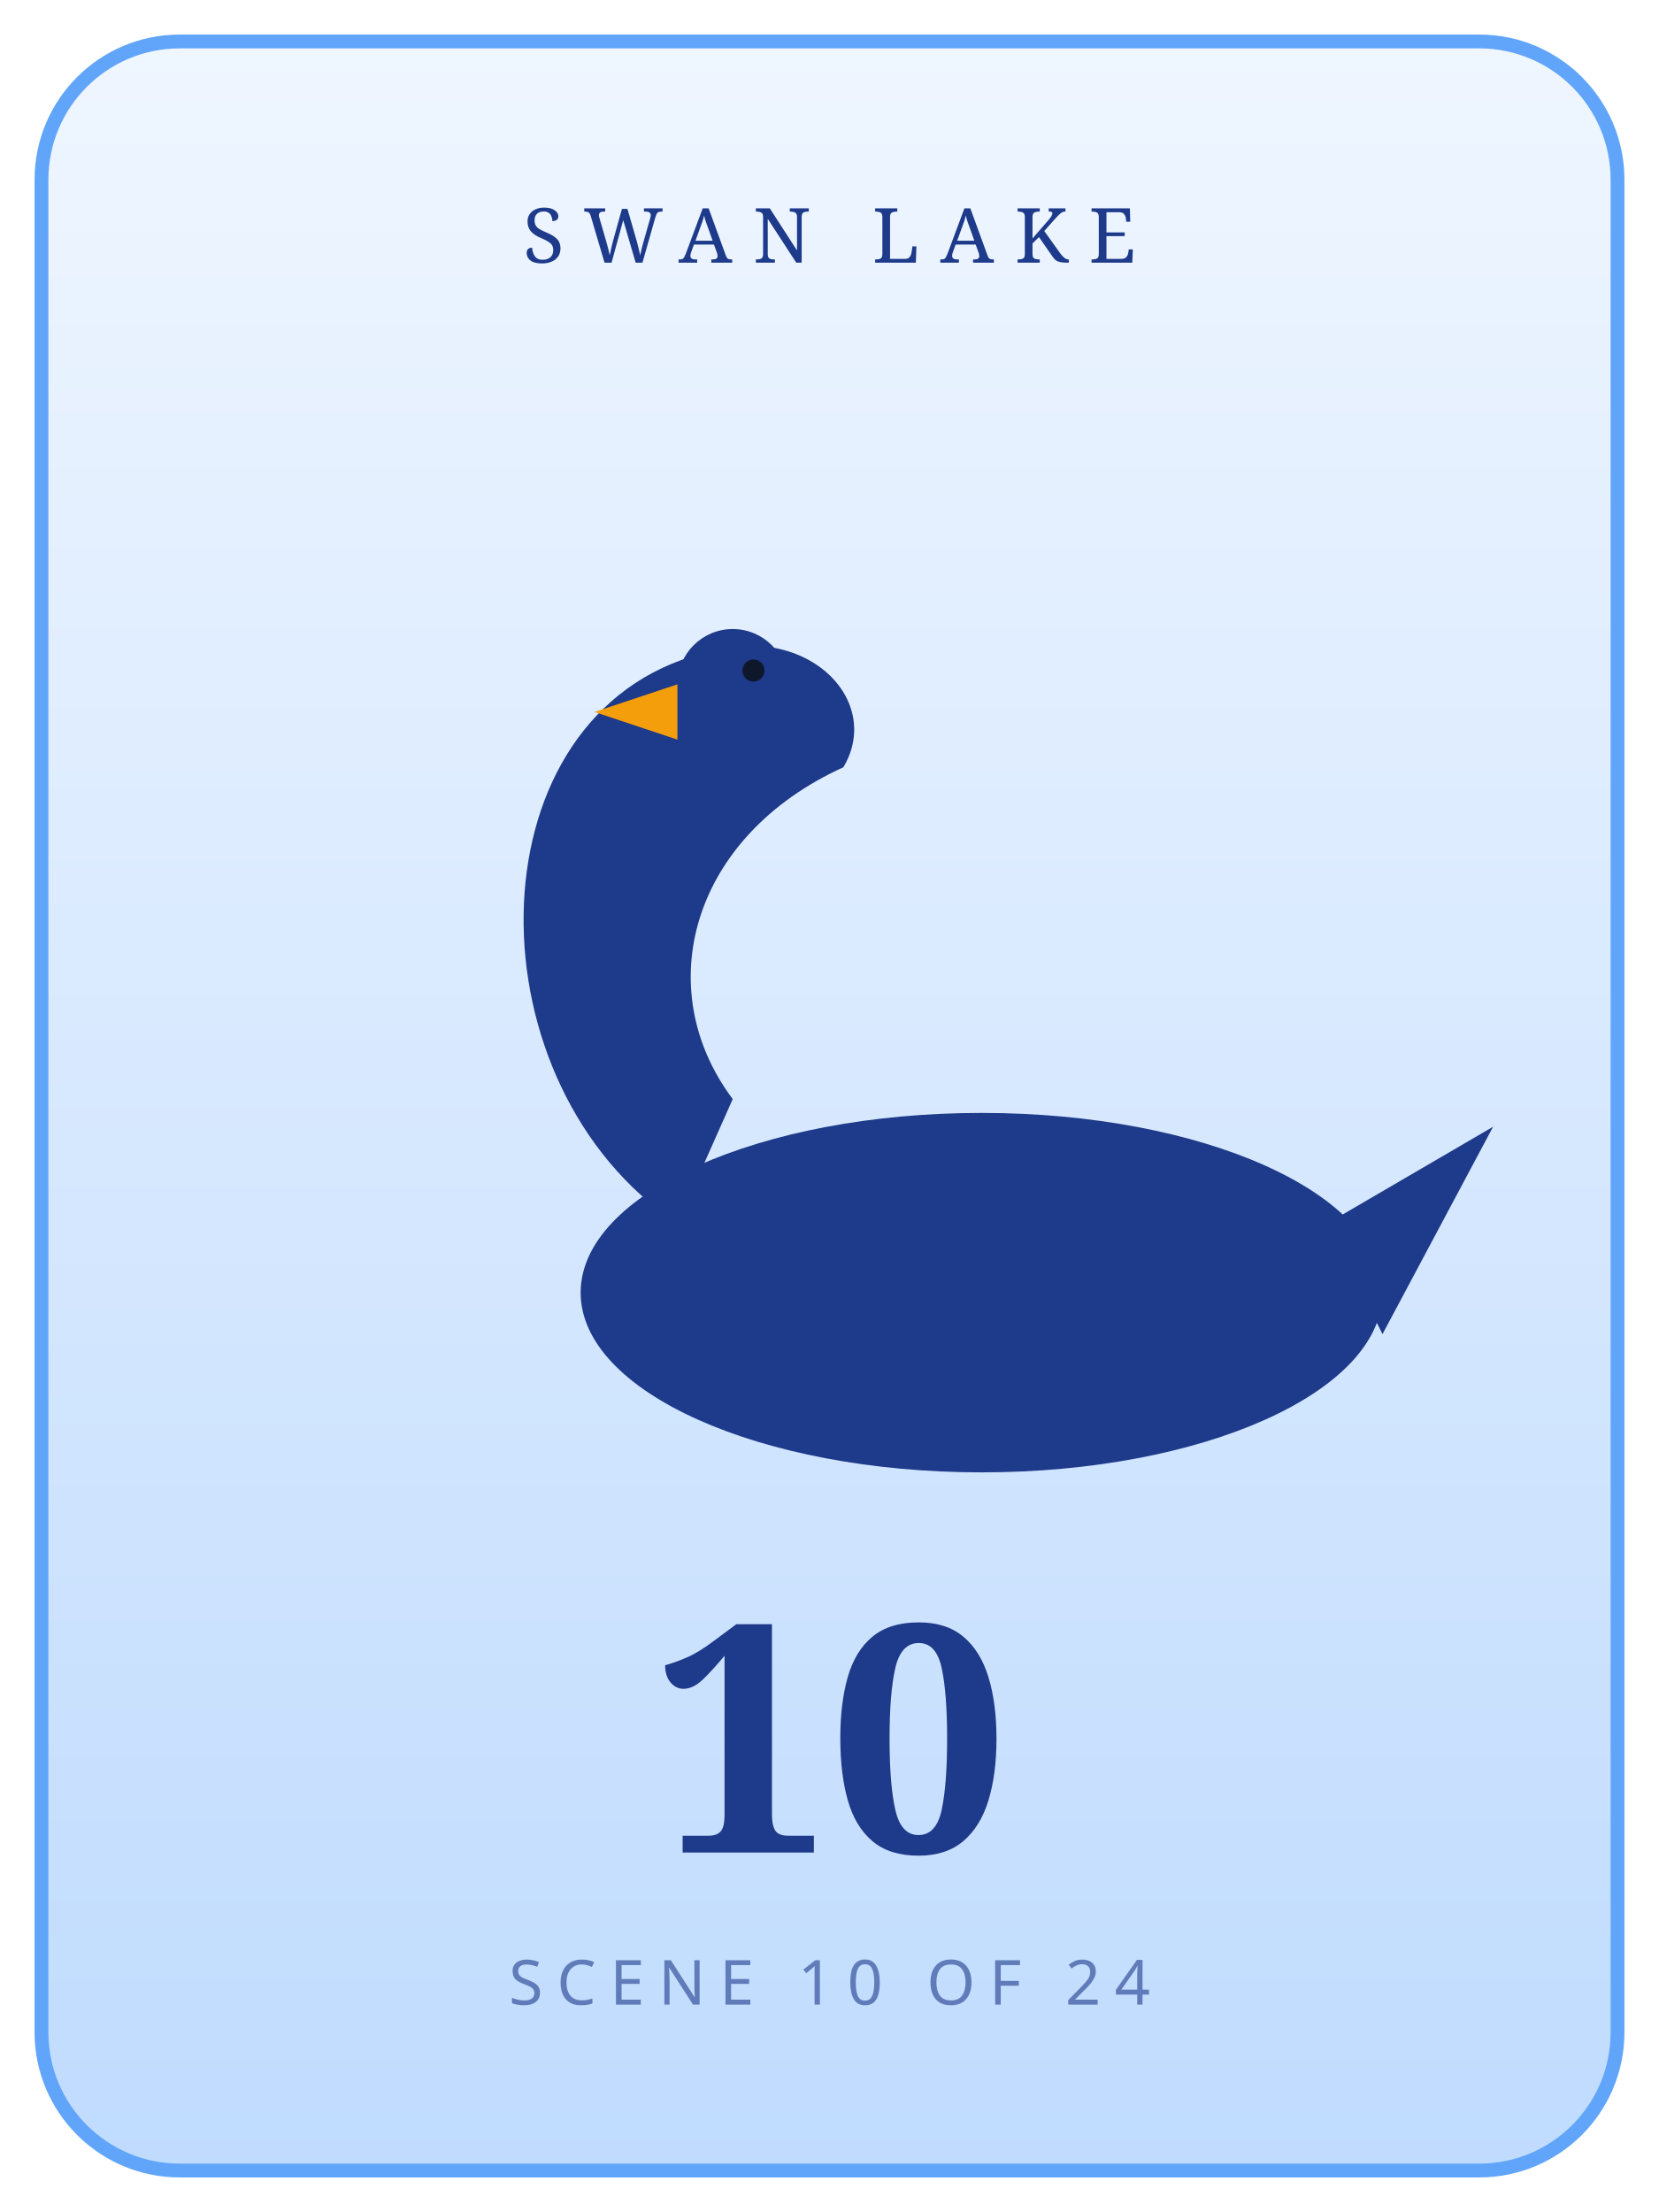
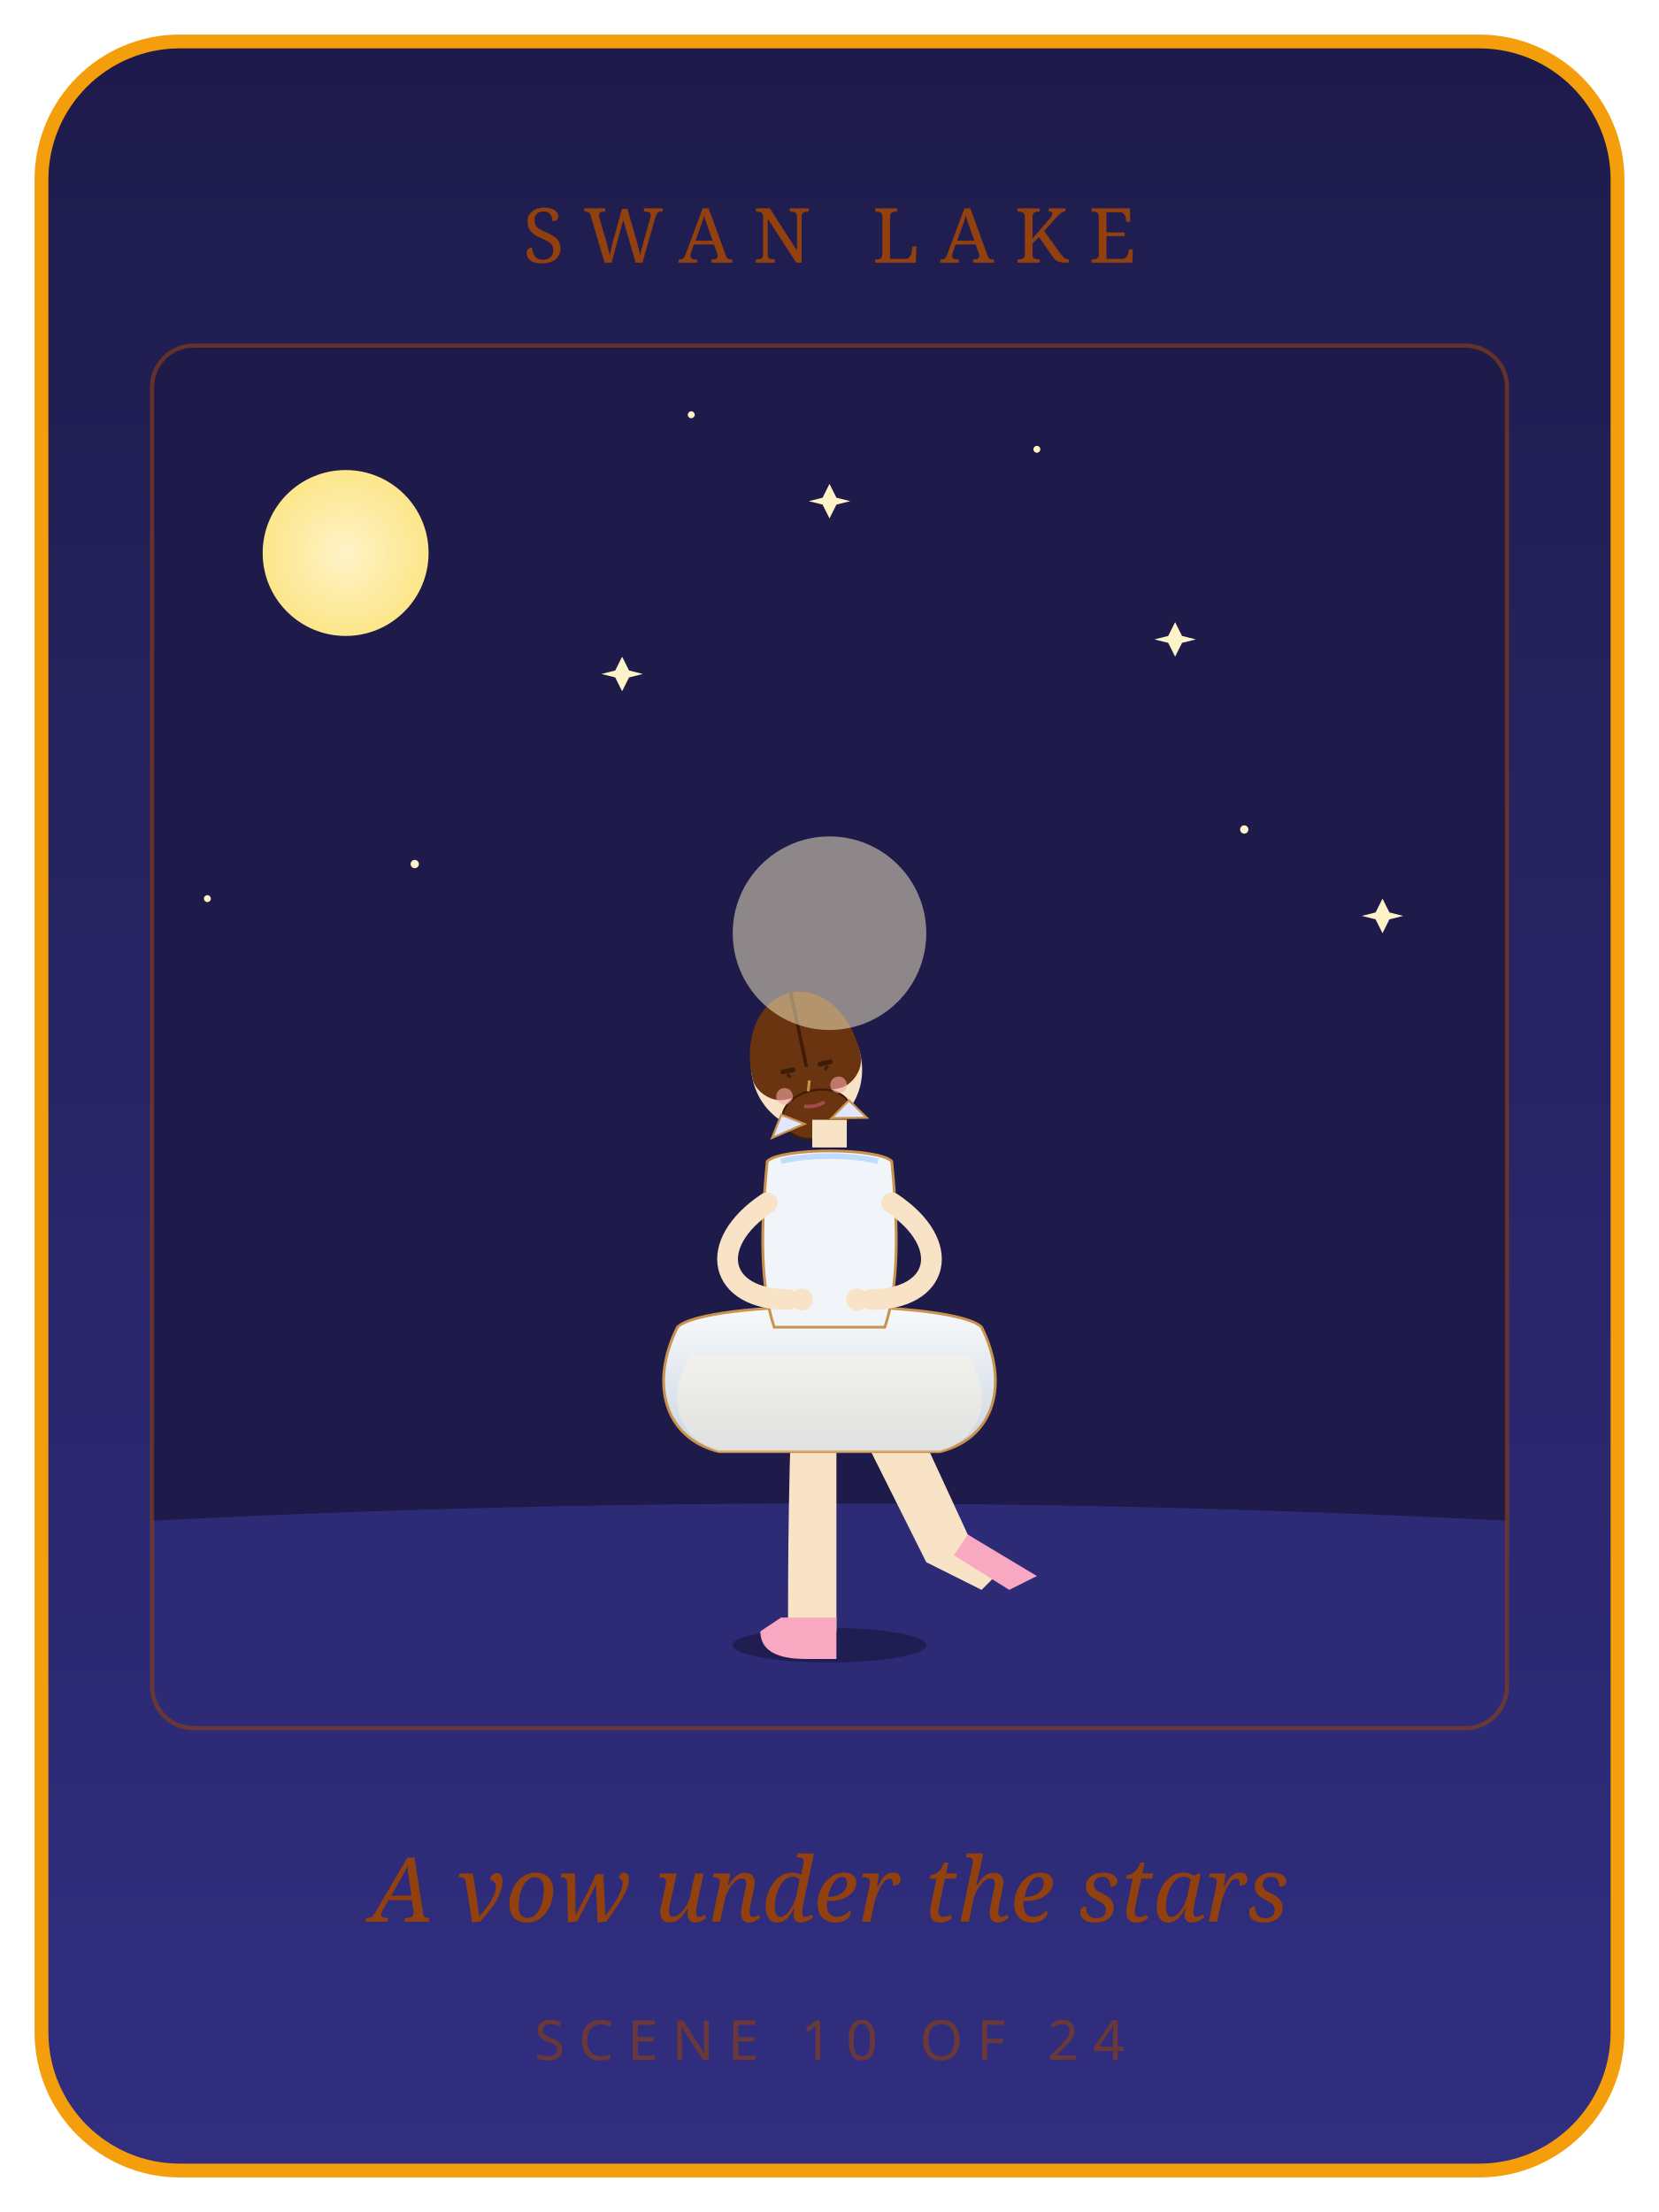
- <svg xmlns="http://www.w3.org/2000/svg" viewBox="0 0 240 320" width="240" height="320" role="img" aria-label="Swan Lake scene 10">
+ <svg xmlns="http://www.w3.org/2000/svg" viewBox="0 0 240 320" width="240" height="320" role="img" aria-label="Swan Lake scene 10 — A vow under the stars">
  <defs>
-     <linearGradient id="bg-10" x1="0" y1="0" x2="0" y2="1">
-       <stop offset="0%" stop-color="#eff6ff" />
-       <stop offset="100%" stop-color="#bfdbfe" />
+     <linearGradient id="card-bg-10" x1="0" y1="0" x2="0" y2="1">
+       <stop offset="0%" stop-color="#1e1b4b" />
+       <stop offset="100%" stop-color="#312e81" />
    </linearGradient>
+     <linearGradient id="tutu-10" x1="0" y1="0" x2="0" y2="1">
+       <stop offset="0%" stop-color="#f8fafc" />
+       <stop offset="100%" stop-color="#cbd5e1" />
+     </linearGradient>
+     <radialGradient id="moon-10" cx="0.5" cy="0.5" r="0.5">
+       <stop offset="0%" stop-color="#fef3c7" />
+       <stop offset="100%" stop-color="#fde68a" />
+     </radialGradient>
  </defs>
-   <rect x="6" y="6" width="228" height="308" rx="20" fill="url(#bg-10)" stroke="#60a5fa" stroke-width="2" />
-   <text x="120" y="38" text-anchor="middle" font-family="Georgia, serif" font-size="11" letter-spacing="3" fill="#1e3a8a">SWAN LAKE</text>
-   <g transform="translate(120 165)" fill="#1e3a8a">
-     <ellipse cx="22" cy="22" rx="58" ry="26" />
-     <path d="M72 12 L96 -2 L80 28 Z" />
-     <path d="M-22 12 C-52 -8 -52 -60 -20 -70 C-4 -76 8 -64 2 -54 C-20 -44 -26 -22 -14 -6 Z" />
-     <circle cx="-14" cy="-66" r="8" />
-     <path d="M-22 -66 L-34 -62 L-22 -58 Z" fill="#f59e0b" />
-     <circle cx="-11" cy="-68" r="1.6" fill="#0f172a" />
+   <rect x="6" y="6" width="228" height="308" rx="20" fill="url(#card-bg-10)" stroke="#f59e0b" stroke-width="2" />
+   <text x="120" y="38" text-anchor="middle" font-family="Georgia, serif" font-size="11" letter-spacing="3" fill="#92400e">SWAN LAKE</text>
+   <clipPath id="stage-10">
+     <rect x="22" y="50" width="196" height="200" rx="6" />
+   </clipPath>
+   <g clip-path="url(#stage-10)">
+     <rect x="22" y="50" width="196" height="200" fill="#1e1b4b" />
+     <circle cx="50" cy="80" r="12" fill="url(#moon-10)" />
+     <g fill="#fef3c7">
+       <path d="M120 70 L121 72 L123 72.5 L121 73 L120 75 L119 73 L117 72.5 L119 72 Z" />
+       <path d="M170 90 L171 92 L173 92.5 L171 93 L170 95 L169 93 L167 92.5 L169 92 Z" />
+       <path d="M90 95 L91 97 L93 97.5 L91 98 L90 100 L89 98 L87 97.5 L89 97 Z" />
+       <path d="M200 130 L201 132 L203 132.5 L201 133 L200 135 L199 133 L197 132.5 L199 132 Z" />
+       <circle cx="60" cy="125" r="0.6" />
+       <circle cx="100" cy="60" r="0.5" />
+       <circle cx="150" cy="65" r="0.5" />
+       <circle cx="180" cy="120" r="0.6" />
+       <circle cx="30" cy="130" r="0.5" />
+     </g>
+     <path d="M22 220 Q120 215 218 220 L218 250 L22 250 Z" fill="#312e81" opacity="0.8" />
+     <g transform="translate(120 170)">
+       <ellipse cx="0" cy="68" rx="14" ry="2.5" fill="#000" fill-opacity="0.3" />
+       <path d="M-5 24 C-6 40 -6 58 -6 66 L1 66 L1 24 Z" fill="#f9e3c7" />
+       <path d="M1 24 L8 26 L20 52 L26 56 L22 60 L14 56 L4 36 Z" fill="#f9e3c7" />
+       <path d="M-10 66 C-10 70 -5 70 -3 70 L1 70 L1 64 L-7 64 Z" fill="#f9a8c1" />
+       <path d="M20 52 L30 58 L26 60 L18 55 Z" fill="#f9a8c1" />
+       <path d="M-22 22 C-26 30 -24 38 -16 40 L16 40 C24 38 26 30 22 22 C18 18 -18 18 -22 22 Z" fill="url(#tutu-10)" stroke="#c9924d" stroke-width="0.4" />
+       <path d="M-20 26 C-24 32 -22 38 -16 40 L16 40 C22 38 24 32 20 26" fill="#fff5e1" opacity="0.4" />
+       <path d="M-9 -2 C-10 8 -10 16 -8 22 L8 22 C10 16 10 8 9 -2 C7 -4 -7 -4 -9 -2 Z" fill="#f1f5f9" stroke="#c9924d" stroke-width="0.4" />
+       <path d="M-7 -2 C-3 -3 3 -3 7 -2" stroke="#bfdbfe" stroke-width="0.8" fill="none" />
+       <path d="M-9 4 C-18 10 -16 18 -6 18" stroke="#f9e3c7" stroke-width="3" fill="none" stroke-linecap="round" />
+       <path d="M9 4 C18 10 16 18 6 18" stroke="#f9e3c7" stroke-width="3" fill="none" stroke-linecap="round" />
+       <circle cx="-4" cy="18" r="1.6" fill="#f9e3c7" />
+       <circle cx="4" cy="18" r="1.6" fill="#f9e3c7" />
+       <g transform="rotate(-12)">
+         <ellipse cx="0" cy="-16" rx="8" ry="9" fill="#f9e3c7" />
+         <path d="M-8 -16 C-8 -23 -4 -27 0 -27 C4 -27 8 -23 8 -16 C8 -14 6 -12 4 -12 L-4 -12 C-6 -12 -8 -14 -8 -16 Z" fill="#6b3410" />
+         <path d="M0 -27 L0 -16" stroke="#3d1d08" stroke-width="0.5" />
+         <ellipse cx="0" cy="-9" rx="5" ry="3.5" fill="#6b3410" stroke="#3d1d08" stroke-width="0.3" />
+         <path d="M-5 -10 L-7 -7 L-2 -8 Z M5 -10 L7 -7 L2 -8 Z" fill="#e0e7ff" stroke="#c9924d" stroke-width="0.3" />
+         <path d="M-3.5 -16 L-2 -16 M2 -16 L3.5 -16" stroke="#3d1d08" stroke-width="0.7" stroke-linecap="round" />
+         <path d="M-3 -15.5 L-2.5 -15 M3 -15.5 L2.5 -15" stroke="#3d1d08" stroke-width="0.4" />
+         <path d="M0 -14 L-0.5 -12.5" stroke="#c9924d" stroke-width="0.4" fill="none" />
+         <path d="M-1.5 -10.5 Q0 -10 1.5 -10.5" stroke="#a44a4a" stroke-width="0.5" fill="none" />
+         <circle cx="-4" cy="-12.5" r="1.2" fill="#f4a8a8" opacity="0.6" />
+         <circle cx="4" cy="-12.5" r="1.2" fill="#f4a8a8" opacity="0.6" />
+       </g>
+       <path d="M-2.5 -4 L-2.5 -8 L2.5 -8 L2.5 -4 Z" fill="#f9e3c7" />
+     </g>
+     <g fill="#fef3c7" opacity="0.5">
+       <circle cx="120" cy="135" r="14" />
+     </g>
  </g>
-   <text x="120" y="268" text-anchor="middle" font-family="Georgia, serif" font-size="46" font-weight="700" fill="#1e3a8a">10</text>
-   <text x="120" y="290" text-anchor="middle" font-family="system-ui, sans-serif" font-size="9" letter-spacing="2" fill="#1e3a8a" opacity="0.6">SCENE 10 OF 24</text>
+   <rect x="22" y="50" width="196" height="200" rx="6" fill="none" stroke="#92400e" stroke-width="0.6" opacity="0.6" />
+   <text x="120" y="278" text-anchor="middle" font-family="Georgia, serif" font-size="13" font-style="italic" fill="#92400e">A vow under the stars</text>
+   <text x="120" y="298" text-anchor="middle" font-family="system-ui, sans-serif" font-size="8" letter-spacing="2" fill="#92400e" opacity="0.6">SCENE 10 OF 24</text>
</svg>
